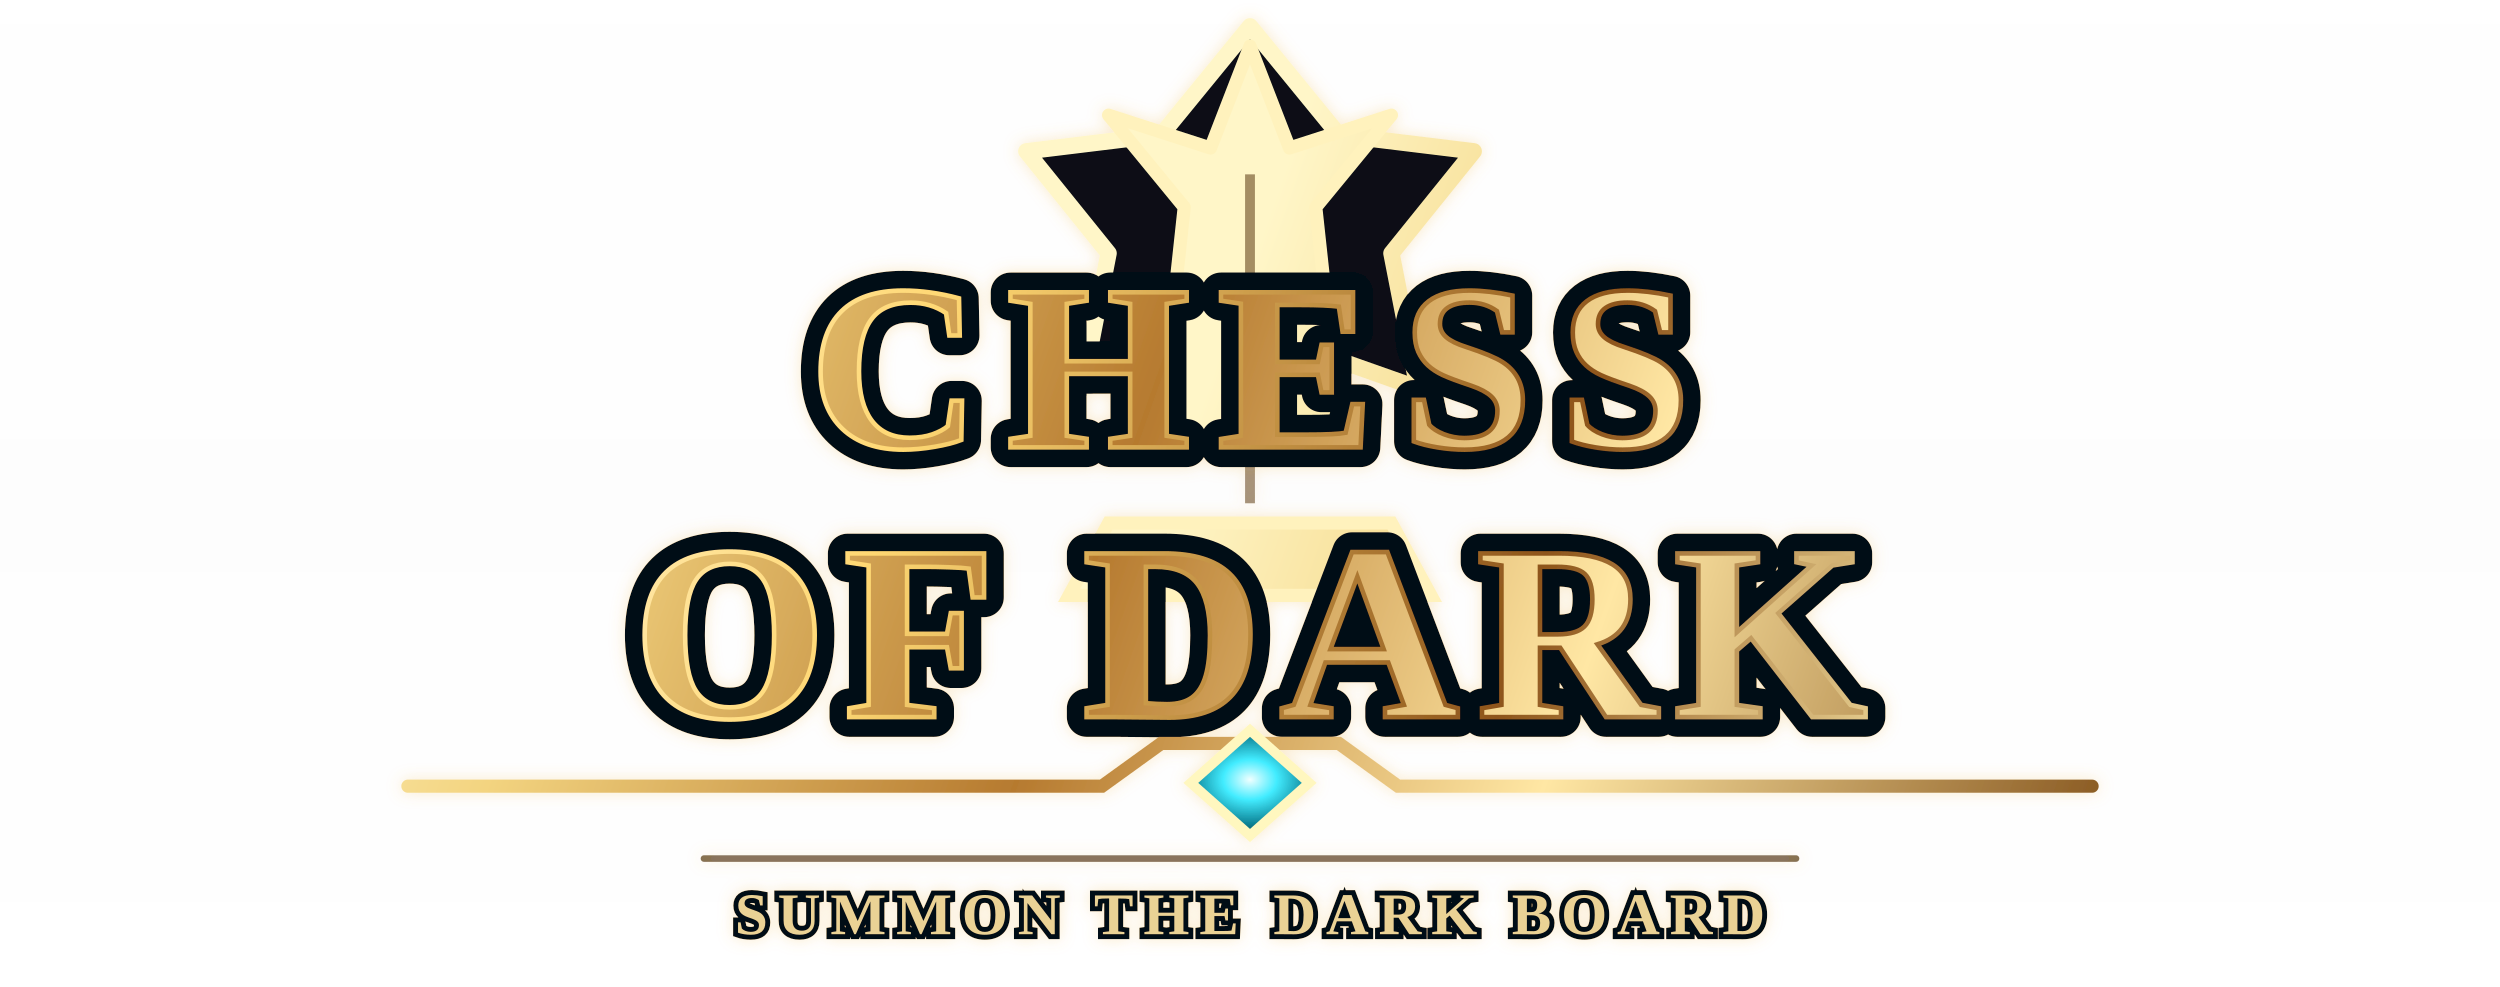
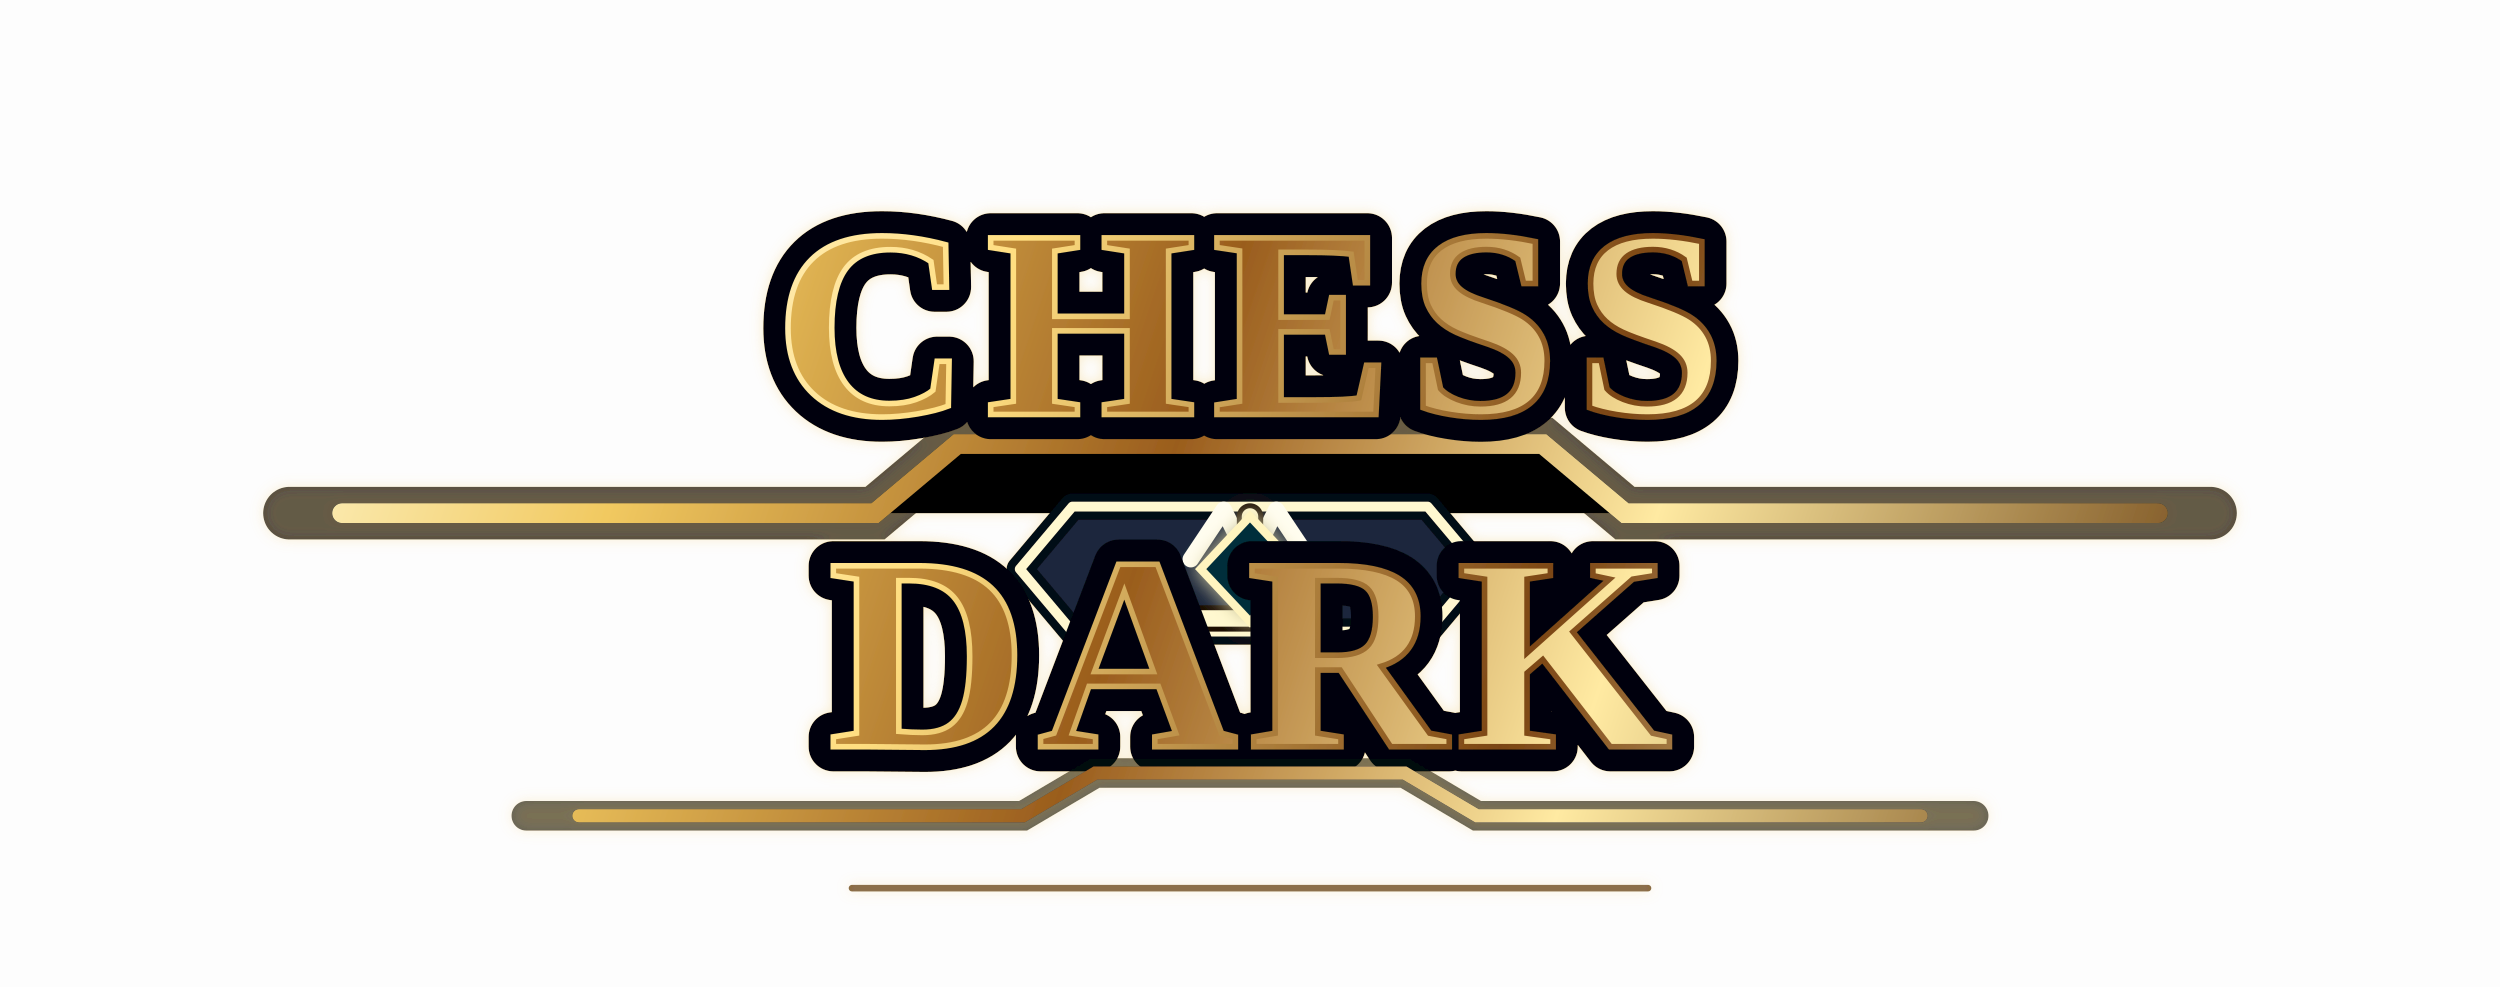
<svg xmlns="http://www.w3.org/2000/svg" viewBox="0 0 760 300" role="img" aria-label="Chess of Dark logo">
  <defs>
-     <linearGradient id="darkGold" x1="106" y1="42" x2="656" y2="236" gradientUnits="userSpaceOnUse">
-       <stop offset="0" stop-color="#fff6c8" />
-       <stop offset=".18" stop-color="#f3d480" />
-       <stop offset=".44" stop-color="#b67a2f" />
-       <stop offset=".7" stop-color="#ffe7a4" />
-       <stop offset="1" stop-color="#815019" />
+     <linearGradient id="darkGold" x1="94" y1="46" x2="668" y2="238" gradientUnits="userSpaceOnUse">
+       <stop offset="0" stop-color="#fff8d0" />
+       <stop offset=".2" stop-color="#f1c960" />
+       <stop offset=".46" stop-color="#9a5d1d" />
+       <stop offset=".7" stop-color="#ffeaa2" />
+       <stop offset="1" stop-color="#6d4314" />
    </linearGradient>
-     <linearGradient id="brightEdge" x1="114" y1="52" x2="612" y2="202" gradientUnits="userSpaceOnUse">
-       <stop stop-color="#fffdf1" />
-       <stop offset=".34" stop-color="#ffd873" />
-       <stop offset=".72" stop-color="#8e551b" />
-       <stop offset="1" stop-color="#fff0b0" />
+     <linearGradient id="brightEdge" x1="122" y1="56" x2="640" y2="226" gradientUnits="userSpaceOnUse">
+       <stop stop-color="#fffdf0" />
+       <stop offset=".34" stop-color="#ffde80" />
+       <stop offset=".68" stop-color="#7b4513" />
+       <stop offset="1" stop-color="#fff0b4" />
    </linearGradient>
-     <linearGradient id="steelShadow" x1="380" y1="0" x2="380" y2="300" gradientUnits="userSpaceOnUse">
-       <stop stop-color="#172238" stop-opacity=".22" />
-       <stop offset=".52" stop-color="#050812" stop-opacity=".84" />
-       <stop offset="1" stop-color="#00030a" stop-opacity=".12" />
+     <linearGradient id="blackSteel" x1="380" y1="62" x2="380" y2="244" gradientUnits="userSpaceOnUse">
+       <stop stop-color="#1b263c" />
+       <stop offset=".48" stop-color="#070b14" />
+       <stop offset="1" stop-color="#010307" />
    </linearGradient>
-     <radialGradient id="cyanGem" cx="0" cy="0" r="1" gradientUnits="userSpaceOnUse" gradientTransform="translate(380 237) scale(24 18)">
+     <linearGradient id="summonBlue" x1="318" y1="92" x2="442" y2="224" gradientUnits="userSpaceOnUse">
      <stop stop-color="#f0ffff" />
-       <stop offset=".34" stop-color="#42ecff" />
-       <stop offset=".74" stop-color="#0e8497" />
-       <stop offset="1" stop-color="#063d4a" />
+       <stop offset=".28" stop-color="#64f3ff" />
+       <stop offset=".68" stop-color="#0b8497" />
+       <stop offset="1" stop-color="#043442" />
+     </linearGradient>
+     <radialGradient id="cyanGem" cx="0" cy="0" r="1" gradientUnits="userSpaceOnUse" gradientTransform="translate(380 175) scale(22 16)">
+       <stop stop-color="#ffffff" />
+       <stop offset=".3" stop-color="#67f5ff" />
+       <stop offset=".72" stop-color="#0c879a" />
+       <stop offset="1" stop-color="#042f3a" />
    </radialGradient>
-     <filter id="softDrop" x="-12%" y="-22%" width="124%" height="150%">
-       <feDropShadow dx="0" dy="8" stdDeviation="4" flood-color="#000000" flood-opacity=".82" />
-       <feDropShadow dx="0" dy="0" stdDeviation="2.2" flood-color="#f2bd55" flood-opacity=".3" />
+     <filter id="softDrop" x="-14%" y="-24%" width="128%" height="156%">
+       <feDropShadow dx="0" dy="10" stdDeviation="5" flood-color="#000000" flood-opacity=".9" />
+       <feDropShadow dx="0" dy="0" stdDeviation="2" flood-color="#f6cb68" flood-opacity=".34" />
+     </filter>
+     <filter id="cyanGlow" x="-60%" y="-60%" width="220%" height="220%">
+       <feGaussianBlur stdDeviation="3.1" result="blur" />
+       <feMerge>
+         <feMergeNode in="blur" />
+         <feMergeNode in="SourceGraphic" />
+       </feMerge>
    </filter>
  </defs>
-   <rect width="760" height="300" fill="url(#steelShadow)" opacity=".01" />
-   <g filter="url(#softDrop)">
-     <g transform="translate(285 8)">
-       <path d="M95 0 122 33l41 5-25 31 8 41-51-18-51 18 8-41-25-31 41-5z" fill="#070b13" stroke="url(#darkGold)" stroke-width="5" stroke-linejoin="round" />
-       <path d="M67 129h56l-8-74 23-28-31 10-12-31-12 31-31-10 23 28z" fill="url(#darkGold)" stroke="#fff2bd" stroke-width="4" stroke-linejoin="round" />
-       <path d="M52 151h86l12 22H40z" fill="url(#darkGold)" stroke="#fff2bd" stroke-width="4" />
-       <path d="M95 45v100" stroke="#593712" stroke-width="3" opacity=".55" />
+   <rect width="760" height="300" fill="#02050b" opacity=".01" />
+   <g id="integratedSummonWordmark" filter="url(#softDrop)">
+     <path d="M88 156h178l25-21h178l25 21h178" stroke="#03060b" stroke-width="16" stroke-linecap="round" opacity=".78" />
+     <path d="M104 156h162l25-21h178l25 21h162" stroke="url(#darkGold)" stroke-width="6" stroke-linecap="round" />
+     <text x="380" y="126" text-anchor="middle" font-family="Cinzel, Trajan Pro, Georgia, 'Times New Roman', serif" font-size="82" font-weight="900" letter-spacing="5" fill="#060300" stroke="#02050b" stroke-width="15" stroke-linejoin="round">CHESS</text>
+     <text x="380" y="126" text-anchor="middle" font-family="Cinzel, Trajan Pro, Georgia, 'Times New Roman', serif" font-size="82" font-weight="900" letter-spacing="5" fill="url(#darkGold)" stroke="url(#brightEdge)" stroke-width="1.7">CHESS</text>
+     <g id="letterSummonCrown" transform="translate(380 151)">
+       <path d="M-54 3h108l16 19-16 19H-54L-70 22z" fill="url(#blackSteel)" stroke="#050812" stroke-width="8" stroke-linejoin="round" />
+       <path d="M-54 3h108l16 19-16 19H-54L-70 22z" fill="none" stroke="url(#darkGold)" stroke-width="3" stroke-linejoin="round" />
+       <path d="M-18 19-8 4 0 20 8 4 18 19" fill="none" stroke="url(#brightEdge)" stroke-width="5" stroke-linecap="round" stroke-linejoin="round" />
+       <path d="M0 6v31M-23 37h46" stroke="#1a0d02" stroke-width="8" stroke-linecap="round" />
+       <path d="M0 6v31M-23 37h46" stroke="url(#darkGold)" stroke-width="5" stroke-linecap="round" />
+       <path d="M0 6 15 22 0 38-15 22z" fill="url(#cyanGem)" stroke="#fff4bf" stroke-width="2.5" filter="url(#cyanGlow)" />
    </g>
-     <text x="380" y="136" text-anchor="middle" font-family="Cinzel, Trajan Pro, Georgia, 'Times New Roman', serif" font-size="72" font-weight="700" letter-spacing="8" fill="#0b0702" stroke="#050812" stroke-width="12" stroke-linejoin="round">CHESS</text>
-     <text x="380" y="136" text-anchor="middle" font-family="Cinzel, Trajan Pro, Georgia, 'Times New Roman', serif" font-size="72" font-weight="700" letter-spacing="8" fill="url(#darkGold)" stroke="url(#brightEdge)" stroke-width="1.4">CHESS</text>
-     <text x="380" y="218" text-anchor="middle" font-family="Cinzel, Trajan Pro, Georgia, 'Times New Roman', serif" font-size="76" font-weight="700" letter-spacing="5" fill="#0b0702" stroke="#050812" stroke-width="12" stroke-linejoin="round">OF DARK</text>
-     <text x="380" y="218" text-anchor="middle" font-family="Cinzel, Trajan Pro, Georgia, 'Times New Roman', serif" font-size="76" font-weight="700" letter-spacing="5" fill="url(#darkGold)" stroke="url(#brightEdge)" stroke-width="1.4">OF DARK</text>
-     <path d="M124 239h211l18-13h54l18 13h211" fill="none" stroke="url(#darkGold)" stroke-width="4" stroke-linecap="round" />
-     <path d="M380 222 398 238 380 254 362 238z" fill="url(#cyanGem)" stroke="#fff7bf" stroke-width="3" />
-     <path d="M214 261h332" stroke="#51300e" stroke-width="2" stroke-linecap="round" opacity=".7" />
-     <text x="380" y="284" text-anchor="middle" font-family="Georgia, 'Times New Roman', serif" font-size="18" font-weight="700" letter-spacing="3" fill="#ead295" stroke="#050812" stroke-width="3" paint-order="stroke">SUMMON THE DARK BOARD</text>
+     <text x="380" y="227" text-anchor="middle" font-family="Cinzel, Trajan Pro, Georgia, 'Times New Roman', serif" font-size="84" font-weight="900" letter-spacing="3" fill="#060300" stroke="#02050b" stroke-width="15" stroke-linejoin="round">DARK</text>
+     <text x="380" y="227" text-anchor="middle" font-family="Cinzel, Trajan Pro, Georgia, 'Times New Roman', serif" font-size="84" font-weight="900" letter-spacing="3" fill="url(#darkGold)" stroke="url(#brightEdge)" stroke-width="1.7">DARK</text>
+     <path d="M160 248h151l22-13h94l22 13h151" fill="none" stroke="#050812" stroke-width="9" stroke-linecap="round" opacity=".7" />
+     <path d="M176 248h135l22-13h94l22 13h135" fill="none" stroke="url(#darkGold)" stroke-width="4" stroke-linecap="round" />
+     <path d="M259 270h242" stroke="#6d471b" stroke-width="2" stroke-linecap="round" opacity=".8" />
  </g>
</svg>
